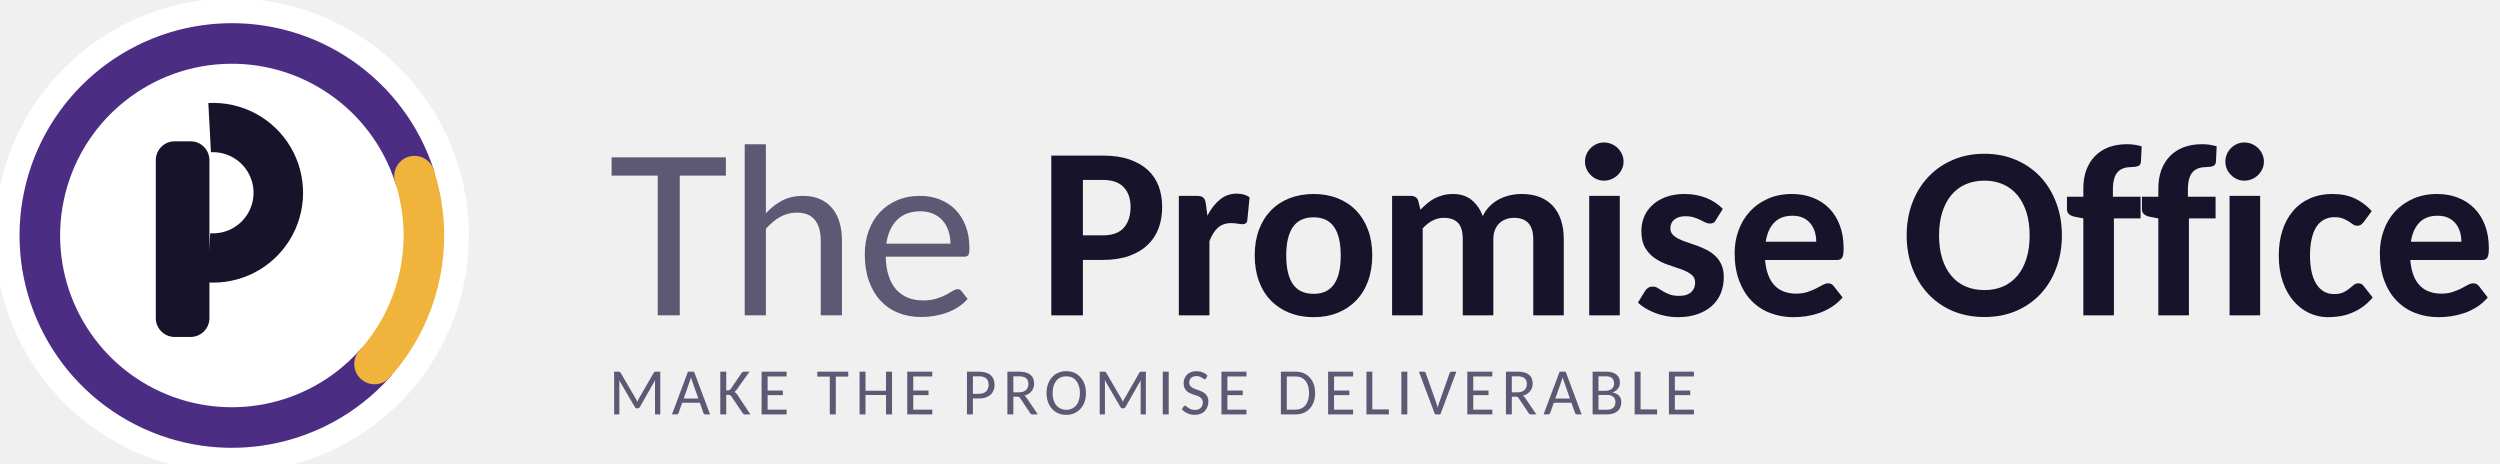
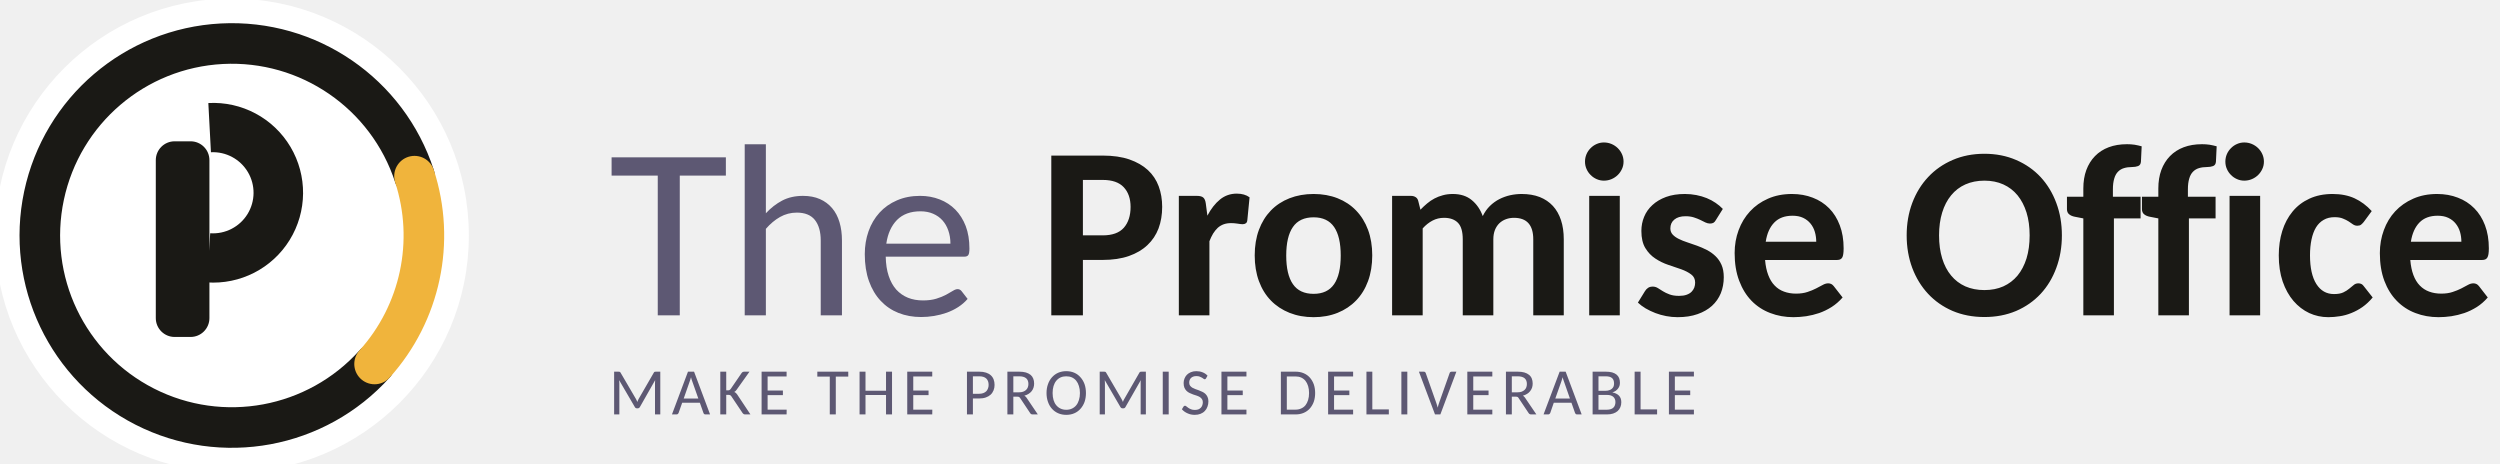
<svg xmlns="http://www.w3.org/2000/svg" viewBox="0 0 345 64" width="345" height="64" role="img">
  <g transform="translate(0 0)">
    <circle cx="32" cy="32.5" r="32.7" fill="#FFFFFF" />
-     <path d="M51.69 50.23 A26.50 26.50 0 1 1 57.20 24.31" fill="none" stroke-width="5.6" stroke-linecap="round" stroke="#4B2E83" />
+     <path d="M51.69 50.23 A26.50 26.50 0 1 1 57.20 24.31" fill="none" stroke-width="5.6" stroke-linecap="round" stroke="#1A1915" />
    <path d="M57.20 24.31 A26.50 26.50 0 0 1 51.69 50.23" fill="none" stroke-width="5.6" stroke-linecap="round" stroke="#F0B43C" />
-     <path d="M24.1 19.5 H26.3 A2.6 2.6 0 0 1 28.9 22.1 V43.9 A2.6 2.6 0 0 1 26.3 46.5 H24.1 A2.6 2.6 0 0 1 21.5 43.9 V22.1 A2.6 2.6 0 0 1 24.1 19.5 Z" fill="#16132B" />
-     <path d="M28.75 14.22 A12.40 12.40 0 1 1 28.54 38.97 L29.01 32.19 A5.60 5.60 0 1 0 29.11 21.01 Z" fill="#16132B" />
+     <path d="M24.1 19.5 H26.3 A2.6 2.6 0 0 1 28.9 22.1 V43.9 A2.6 2.6 0 0 1 26.3 46.5 H24.1 A2.6 2.6 0 0 1 21.5 43.9 V22.1 A2.6 2.6 0 0 1 24.1 19.5 Z" fill="#1A1915" />
+     <path d="M28.75 14.22 A12.40 12.40 0 1 1 28.54 38.97 L29.01 32.19 A5.60 5.60 0 1 0 29.11 21.01 Z" fill="#1A1915" />
  </g>
  <g transform="translate(84.00 43.52)">
    <path d="M16.17 -21.81V-19.29H9.81V0H6.77V-19.29H0.4V-21.81Z M18.77 0V-23.61H21.69V-14.09Q22.71 -15.19 23.94 -15.84Q25.18 -16.49 26.81 -16.49Q28.14 -16.49 29.14 -16.05Q30.14 -15.61 30.83 -14.8Q31.51 -14 31.85 -12.86Q32.19 -11.72 32.19 -10.34V0H29.26V-10.34Q29.26 -12.15 28.45 -13.17Q27.64 -14.18 25.96 -14.18Q24.72 -14.18 23.65 -13.58Q22.59 -12.98 21.69 -11.94V0Z M42.97 -16.49Q44.43 -16.49 45.68 -16Q46.92 -15.52 47.84 -14.59Q48.75 -13.66 49.27 -12.32Q49.78 -10.97 49.78 -9.23Q49.78 -8.55 49.63 -8.33Q49.48 -8.1 49.08 -8.1H38.23Q38.26 -6.57 38.64 -5.44Q39.02 -4.3 39.69 -3.55Q40.37 -2.81 41.3 -2.43Q42.23 -2.06 43.37 -2.06Q44.43 -2.06 45.21 -2.3Q45.99 -2.54 46.55 -2.84Q47.11 -3.14 47.49 -3.38Q47.87 -3.62 48.15 -3.62Q48.34 -3.62 48.47 -3.54Q48.6 -3.47 48.7 -3.34L49.53 -2.27Q48.98 -1.63 48.24 -1.15Q47.51 -0.68 46.66 -0.37Q45.81 -0.07 44.91 0.08Q44 0.23 43.12 0.23Q41.43 0.23 40 -0.33Q38.57 -0.9 37.54 -2Q36.5 -3.1 35.92 -4.72Q35.34 -6.34 35.34 -8.45Q35.34 -10.14 35.86 -11.61Q36.38 -13.08 37.37 -14.17Q38.36 -15.26 39.78 -15.87Q41.2 -16.49 42.97 -16.49ZM43.02 -14.36Q40.98 -14.36 39.79 -13.17Q38.61 -11.97 38.31 -9.89H47.16Q47.16 -10.87 46.87 -11.7Q46.59 -12.52 46.06 -13.11Q45.53 -13.7 44.76 -14.03Q43.99 -14.36 43.02 -14.36Z" fill="#5D5873" />
-     <path d="M65.44 -7.65V0H61.08V-22.05H68.17Q70.31 -22.05 71.85 -21.52Q73.4 -20.98 74.41 -20.05Q75.42 -19.11 75.9 -17.81Q76.38 -16.52 76.38 -14.97Q76.38 -13.35 75.88 -12Q75.37 -10.66 74.35 -9.7Q73.33 -8.73 71.79 -8.19Q70.24 -7.65 68.17 -7.65ZM65.44 -11.04H68.17Q70.16 -11.04 71.09 -12.09Q72.02 -13.15 72.02 -14.97Q72.02 -16.68 71.07 -17.69Q70.13 -18.69 68.17 -18.69H65.44Z M78.68 0V-16.49H81.16Q81.8 -16.49 82.06 -16.25Q82.32 -16.02 82.4 -15.44L82.62 -13.76Q83.36 -15.17 84.36 -15.99Q85.36 -16.8 86.67 -16.8Q87.75 -16.8 88.44 -16.29L88.13 -13.13Q88.1 -12.83 87.93 -12.71Q87.76 -12.58 87.48 -12.58Q87.23 -12.58 86.77 -12.66Q86.3 -12.73 85.9 -12.73Q85.32 -12.73 84.87 -12.57Q84.41 -12.4 84.05 -12.08Q83.7 -11.75 83.41 -11.29Q83.13 -10.82 82.9 -10.23V0Z M97.28 -16.75Q99.09 -16.75 100.59 -16.16Q102.08 -15.57 103.14 -14.47Q104.21 -13.36 104.79 -11.8Q105.37 -10.23 105.37 -8.28Q105.37 -6.31 104.79 -4.73Q104.21 -3.15 103.14 -2.05Q102.08 -0.95 100.59 -0.35Q99.09 0.25 97.28 0.25Q95.46 0.25 93.95 -0.35Q92.45 -0.95 91.38 -2.05Q90.31 -3.15 89.73 -4.73Q89.15 -6.31 89.15 -8.28Q89.15 -10.23 89.73 -11.8Q90.31 -13.36 91.38 -14.47Q92.45 -15.57 93.95 -16.16Q95.46 -16.75 97.28 -16.75ZM97.28 -2.97Q99.19 -2.97 100.11 -4.31Q101.02 -5.64 101.02 -8.25Q101.02 -10.86 100.11 -12.19Q99.19 -13.53 97.28 -13.53Q95.34 -13.53 94.42 -12.19Q93.5 -10.86 93.5 -8.25Q93.5 -5.64 94.42 -4.31Q95.34 -2.97 97.28 -2.97Z M108.11 0V-16.49H110.7Q111.1 -16.49 111.38 -16.3Q111.65 -16.12 111.73 -15.74L112.02 -14.58Q112.46 -15.04 112.94 -15.44Q113.41 -15.84 113.96 -16.13Q114.51 -16.42 115.13 -16.58Q115.75 -16.75 116.5 -16.75Q118.08 -16.75 119.1 -15.91Q120.12 -15.07 120.62 -13.7Q121.01 -14.51 121.6 -15.09Q122.19 -15.67 122.91 -16.04Q123.62 -16.4 124.41 -16.58Q125.2 -16.75 125.99 -16.75Q127.39 -16.75 128.48 -16.33Q129.56 -15.9 130.3 -15.1Q131.04 -14.29 131.42 -13.13Q131.8 -11.97 131.8 -10.49V0H127.59V-10.49Q127.59 -13.46 124.93 -13.46Q124.33 -13.46 123.82 -13.27Q123.3 -13.08 122.91 -12.71Q122.52 -12.33 122.3 -11.78Q122.08 -11.22 122.08 -10.49V0H117.86V-10.49Q117.86 -12.09 117.2 -12.77Q116.53 -13.46 115.27 -13.46Q114.42 -13.46 113.69 -13.08Q112.96 -12.7 112.33 -12V0Z M134.73 0ZM139.53 -16.49V0H135.31V-16.49ZM140.05 -21.22Q140.05 -20.67 139.83 -20.2Q139.61 -19.72 139.25 -19.37Q138.88 -19.01 138.39 -18.8Q137.89 -18.59 137.34 -18.59Q136.81 -18.59 136.34 -18.8Q135.86 -19.01 135.51 -19.37Q135.15 -19.72 134.94 -20.2Q134.73 -20.67 134.73 -21.22Q134.73 -21.76 134.94 -22.25Q135.15 -22.73 135.51 -23.08Q135.86 -23.44 136.34 -23.65Q136.81 -23.86 137.34 -23.86Q137.89 -23.86 138.39 -23.65Q138.88 -23.44 139.25 -23.08Q139.61 -22.73 139.83 -22.25Q140.05 -21.76 140.05 -21.22Z M152.8 -13.17Q152.64 -12.88 152.45 -12.77Q152.26 -12.67 151.97 -12.67Q151.67 -12.67 151.35 -12.82Q151.03 -12.98 150.64 -13.17Q150.25 -13.36 149.75 -13.52Q149.25 -13.68 148.6 -13.68Q147.61 -13.68 147.06 -13.22Q146.51 -12.77 146.51 -12Q146.51 -11.49 146.83 -11.15Q147.14 -10.81 147.67 -10.55Q148.19 -10.29 148.84 -10.08Q149.5 -9.86 150.2 -9.61Q150.89 -9.36 151.55 -9.02Q152.21 -8.68 152.73 -8.18Q153.25 -7.69 153.57 -6.97Q153.88 -6.26 153.88 -5.26Q153.88 -4.07 153.47 -3.05Q153.05 -2.04 152.25 -1.31Q151.44 -0.58 150.26 -0.17Q149.07 0.25 147.51 0.25Q146.71 0.25 145.93 0.1Q145.15 -0.05 144.44 -0.32Q143.72 -0.6 143.1 -0.96Q142.48 -1.33 142.03 -1.76L143.01 -3.35Q143.19 -3.64 143.44 -3.8Q143.69 -3.97 144.09 -3.97Q144.45 -3.97 144.78 -3.77Q145.1 -3.57 145.48 -3.33Q145.86 -3.09 146.4 -2.89Q146.93 -2.69 147.72 -2.69Q148.32 -2.69 148.74 -2.84Q149.17 -2.99 149.43 -3.25Q149.68 -3.5 149.81 -3.83Q149.93 -4.17 149.93 -4.52Q149.93 -5.25 149.38 -5.65Q148.84 -6.06 148.01 -6.36Q147.18 -6.66 146.22 -6.97Q145.27 -7.29 144.44 -7.84Q143.61 -8.38 143.06 -9.28Q142.51 -10.18 142.51 -11.65Q142.51 -12.68 142.89 -13.6Q143.27 -14.53 144.03 -15.22Q144.78 -15.92 145.91 -16.34Q147.03 -16.75 148.52 -16.75Q149.33 -16.75 150.1 -16.6Q150.86 -16.45 151.53 -16.18Q152.21 -15.9 152.76 -15.52Q153.32 -15.14 153.75 -14.69Z M163.29 -16.75Q164.85 -16.75 166.16 -16.24Q167.47 -15.74 168.42 -14.78Q169.36 -13.83 169.89 -12.43Q170.42 -11.04 170.42 -9.25Q170.42 -8.77 170.37 -8.46Q170.33 -8.15 170.22 -7.97Q170.11 -7.79 169.92 -7.71Q169.73 -7.64 169.45 -7.64H159.58Q159.68 -6.44 160.02 -5.56Q160.35 -4.68 160.9 -4.12Q161.44 -3.55 162.19 -3.28Q162.94 -3 163.85 -3Q164.76 -3 165.44 -3.23Q166.11 -3.45 166.61 -3.71Q167.12 -3.97 167.52 -4.19Q167.92 -4.42 168.3 -4.42Q168.76 -4.42 169.06 -4.03L170.28 -2.47Q169.59 -1.68 168.76 -1.15Q167.93 -0.63 167.05 -0.32Q166.16 -0.02 165.25 0.12Q164.33 0.25 163.49 0.25Q161.78 0.25 160.3 -0.32Q158.82 -0.88 157.72 -2Q156.63 -3.12 156.01 -4.77Q155.38 -6.42 155.38 -8.6Q155.38 -10.28 155.93 -11.76Q156.48 -13.25 157.5 -14.35Q158.52 -15.46 159.98 -16.1Q161.44 -16.75 163.29 -16.75ZM163.37 -13.75Q161.76 -13.75 160.85 -12.81Q159.93 -11.87 159.67 -10.16H166.64Q166.64 -10.87 166.45 -11.52Q166.26 -12.17 165.85 -12.67Q165.44 -13.17 164.83 -13.46Q164.22 -13.75 163.37 -13.75Z  M200.54 -11.04Q200.54 -8.62 199.77 -6.55Q199.01 -4.48 197.61 -2.97Q196.2 -1.46 194.23 -0.61Q192.25 0.23 189.85 0.23Q187.44 0.23 185.46 -0.61Q183.49 -1.46 182.08 -2.97Q180.67 -4.48 179.89 -6.55Q179.12 -8.62 179.12 -11.04Q179.12 -13.45 179.89 -15.51Q180.67 -17.58 182.08 -19.08Q183.49 -20.59 185.46 -21.44Q187.44 -22.3 189.85 -22.3Q192.25 -22.3 194.23 -21.44Q196.2 -20.59 197.61 -19.08Q199.01 -17.56 199.77 -15.51Q200.54 -13.45 200.54 -11.04ZM196.09 -11.04Q196.09 -12.8 195.66 -14.19Q195.22 -15.59 194.42 -16.57Q193.61 -17.55 192.46 -18.07Q191.31 -18.59 189.85 -18.59Q188.39 -18.59 187.22 -18.07Q186.06 -17.55 185.26 -16.57Q184.45 -15.59 184.02 -14.19Q183.59 -12.8 183.59 -11.04Q183.59 -9.26 184.02 -7.86Q184.45 -6.46 185.26 -5.49Q186.06 -4.52 187.22 -4Q188.39 -3.49 189.85 -3.49Q191.31 -3.49 192.46 -4Q193.61 -4.52 194.42 -5.49Q195.22 -6.46 195.66 -7.86Q196.09 -9.26 196.09 -11.04Z M203.5 0V-13.38L202.32 -13.61Q201.84 -13.7 201.54 -13.95Q201.24 -14.19 201.24 -14.66V-16.37H203.5V-17.51Q203.5 -18.93 203.91 -20.05Q204.33 -21.18 205.11 -21.98Q205.89 -22.78 207 -23.2Q208.11 -23.62 209.53 -23.62Q210.07 -23.62 210.56 -23.55Q211.04 -23.47 211.55 -23.33L211.45 -21.22Q211.42 -20.74 211.05 -20.6Q210.69 -20.47 210.24 -20.47Q209.61 -20.47 209.11 -20.32Q208.61 -20.17 208.27 -19.81Q207.93 -19.46 207.76 -18.86Q207.58 -18.26 207.58 -17.38V-16.37H211.4V-13.38H207.72V0Z M213.85 0V-13.38L212.67 -13.61Q212.19 -13.7 211.89 -13.95Q211.59 -14.19 211.59 -14.66V-16.37H213.85V-17.51Q213.85 -18.93 214.26 -20.05Q214.68 -21.18 215.46 -21.98Q216.24 -22.78 217.35 -23.2Q218.46 -23.62 219.88 -23.62Q220.42 -23.62 220.91 -23.55Q221.39 -23.47 221.9 -23.33L221.8 -21.22Q221.77 -20.74 221.4 -20.6Q221.04 -20.47 220.59 -20.47Q219.96 -20.47 219.46 -20.32Q218.96 -20.17 218.62 -19.81Q218.28 -19.46 218.11 -18.86Q217.93 -18.26 217.93 -17.38V-16.37H221.75V-13.38H218.07V0Z M223.1 0ZM227.9 -16.49V0H223.68V-16.49ZM228.42 -21.22Q228.42 -20.67 228.2 -20.2Q227.98 -19.72 227.62 -19.37Q227.25 -19.01 226.76 -18.8Q226.26 -18.59 225.71 -18.59Q225.18 -18.59 224.71 -18.8Q224.23 -19.01 223.88 -19.37Q223.52 -19.72 223.31 -20.2Q223.1 -20.67 223.1 -21.22Q223.1 -21.76 223.31 -22.25Q223.52 -22.73 223.88 -23.08Q224.23 -23.44 224.71 -23.65Q225.18 -23.86 225.71 -23.86Q226.26 -23.86 226.76 -23.65Q227.25 -23.44 227.62 -23.08Q227.98 -22.73 228.2 -22.25Q228.42 -21.76 228.42 -21.22Z M242.19 -12.88Q242 -12.65 241.82 -12.51Q241.64 -12.37 241.31 -12.37Q240.99 -12.37 240.72 -12.55Q240.46 -12.73 240.12 -12.96Q239.78 -13.18 239.32 -13.36Q238.87 -13.55 238.17 -13.55Q237.3 -13.55 236.67 -13.18Q236.03 -12.82 235.61 -12.14Q235.2 -11.46 234.99 -10.48Q234.78 -9.5 234.78 -8.28Q234.78 -5.71 235.66 -4.32Q236.54 -2.94 238.09 -2.94Q238.9 -2.94 239.38 -3.17Q239.86 -3.4 240.19 -3.68Q240.53 -3.95 240.8 -4.18Q241.07 -4.42 241.46 -4.42Q241.94 -4.42 242.2 -4.03L243.43 -2.47Q242.77 -1.68 242.02 -1.15Q241.27 -0.63 240.48 -0.32Q239.7 0 238.89 0.12Q238.09 0.25 237.3 0.25Q235.91 0.25 234.67 -0.32Q233.44 -0.9 232.5 -1.99Q231.56 -3.09 231.01 -4.67Q230.47 -6.26 230.47 -8.28Q230.47 -10.09 230.95 -11.64Q231.43 -13.18 232.37 -14.32Q233.3 -15.46 234.69 -16.1Q236.08 -16.75 237.9 -16.75Q239.63 -16.75 240.94 -16.15Q242.25 -15.54 243.3 -14.39Z M252.32 -16.75Q253.88 -16.75 255.19 -16.24Q256.5 -15.74 257.45 -14.78Q258.4 -13.83 258.93 -12.43Q259.46 -11.04 259.46 -9.25Q259.46 -8.77 259.41 -8.46Q259.36 -8.15 259.25 -7.97Q259.14 -7.79 258.95 -7.71Q258.76 -7.64 258.48 -7.64H248.62Q248.72 -6.44 249.05 -5.56Q249.38 -4.68 249.93 -4.12Q250.48 -3.55 251.22 -3.28Q251.97 -3 252.88 -3Q253.8 -3 254.47 -3.23Q255.14 -3.45 255.65 -3.71Q256.15 -3.97 256.55 -4.19Q256.95 -4.42 257.33 -4.42Q257.8 -4.42 258.1 -4.03L259.31 -2.47Q258.63 -1.68 257.8 -1.15Q256.97 -0.63 256.08 -0.32Q255.19 -0.02 254.28 0.12Q253.37 0.25 252.52 0.25Q250.81 0.25 249.33 -0.32Q247.85 -0.88 246.76 -2Q245.66 -3.12 245.04 -4.77Q244.42 -6.42 244.42 -8.6Q244.42 -10.28 244.97 -11.76Q245.51 -13.25 246.53 -14.35Q247.56 -15.46 249.02 -16.1Q250.48 -16.75 252.32 -16.75ZM252.4 -13.75Q250.79 -13.75 249.88 -12.81Q248.97 -11.87 248.7 -10.16H255.67Q255.67 -10.87 255.48 -11.52Q255.29 -12.17 254.88 -12.67Q254.48 -13.17 253.86 -13.46Q253.25 -13.75 252.4 -13.75Z" fill="#16132B" />
+     <path d="M65.44 -7.65V0H61.08V-22.05H68.17Q70.31 -22.05 71.85 -21.52Q73.4 -20.98 74.41 -20.05Q75.42 -19.11 75.9 -17.81Q76.38 -16.52 76.38 -14.97Q76.38 -13.35 75.88 -12Q75.37 -10.66 74.35 -9.7Q73.33 -8.73 71.79 -8.19Q70.24 -7.65 68.17 -7.65ZM65.44 -11.04H68.17Q70.16 -11.04 71.09 -12.09Q72.02 -13.15 72.02 -14.97Q72.02 -16.68 71.07 -17.69Q70.13 -18.69 68.17 -18.69H65.44Z M78.68 0V-16.49H81.16Q81.8 -16.49 82.06 -16.25Q82.32 -16.02 82.4 -15.44L82.62 -13.76Q83.36 -15.17 84.36 -15.99Q85.36 -16.8 86.67 -16.8Q87.75 -16.8 88.44 -16.29L88.13 -13.13Q88.1 -12.83 87.93 -12.71Q87.76 -12.58 87.48 -12.58Q87.23 -12.58 86.77 -12.66Q86.3 -12.73 85.9 -12.73Q85.32 -12.73 84.87 -12.57Q84.41 -12.4 84.05 -12.08Q83.7 -11.75 83.41 -11.29Q83.13 -10.82 82.9 -10.23V0Z M97.28 -16.75Q99.09 -16.75 100.59 -16.16Q102.08 -15.57 103.14 -14.47Q104.21 -13.36 104.79 -11.8Q105.37 -10.23 105.37 -8.28Q105.37 -6.31 104.79 -4.73Q104.21 -3.15 103.14 -2.05Q102.08 -0.95 100.59 -0.35Q99.09 0.25 97.28 0.25Q95.46 0.25 93.95 -0.35Q92.45 -0.95 91.38 -2.05Q90.31 -3.15 89.73 -4.73Q89.15 -6.31 89.15 -8.28Q89.15 -10.23 89.73 -11.8Q90.31 -13.36 91.38 -14.47Q92.45 -15.57 93.95 -16.16Q95.46 -16.75 97.28 -16.75ZM97.28 -2.97Q99.19 -2.97 100.11 -4.31Q101.02 -5.64 101.02 -8.25Q101.02 -10.86 100.11 -12.19Q99.19 -13.53 97.28 -13.53Q95.34 -13.53 94.42 -12.19Q93.5 -10.86 93.5 -8.25Q93.5 -5.64 94.42 -4.31Q95.34 -2.97 97.28 -2.97Z M108.11 0V-16.49H110.7Q111.1 -16.49 111.38 -16.3Q111.65 -16.12 111.73 -15.74L112.02 -14.58Q112.46 -15.04 112.94 -15.44Q113.41 -15.84 113.96 -16.13Q114.51 -16.42 115.13 -16.58Q115.75 -16.75 116.5 -16.75Q118.08 -16.75 119.1 -15.91Q120.12 -15.07 120.62 -13.7Q121.01 -14.51 121.6 -15.09Q122.19 -15.67 122.91 -16.04Q123.62 -16.4 124.41 -16.58Q125.2 -16.75 125.99 -16.75Q127.39 -16.75 128.48 -16.33Q129.56 -15.9 130.3 -15.1Q131.04 -14.29 131.42 -13.13Q131.8 -11.97 131.8 -10.49V0H127.59V-10.49Q127.59 -13.46 124.93 -13.46Q124.33 -13.46 123.82 -13.27Q123.3 -13.08 122.91 -12.71Q122.52 -12.33 122.3 -11.78Q122.08 -11.22 122.08 -10.49V0H117.86V-10.49Q117.86 -12.09 117.2 -12.77Q116.53 -13.46 115.27 -13.46Q114.42 -13.46 113.69 -13.08Q112.96 -12.7 112.33 -12V0Z M134.73 0ZM139.53 -16.49V0H135.31V-16.49ZM140.05 -21.22Q140.05 -20.67 139.83 -20.2Q139.61 -19.72 139.25 -19.37Q138.88 -19.01 138.39 -18.8Q137.89 -18.59 137.34 -18.59Q136.81 -18.59 136.34 -18.8Q135.86 -19.01 135.51 -19.37Q135.15 -19.72 134.94 -20.2Q134.73 -20.67 134.73 -21.22Q134.73 -21.76 134.94 -22.25Q135.15 -22.73 135.51 -23.08Q135.86 -23.44 136.34 -23.65Q136.81 -23.86 137.34 -23.86Q137.89 -23.86 138.39 -23.65Q138.88 -23.44 139.25 -23.08Q139.61 -22.73 139.83 -22.25Q140.05 -21.76 140.05 -21.22Z M152.8 -13.17Q152.64 -12.88 152.45 -12.77Q152.26 -12.67 151.97 -12.67Q151.67 -12.67 151.35 -12.82Q151.03 -12.98 150.64 -13.17Q150.25 -13.36 149.75 -13.52Q149.25 -13.68 148.6 -13.68Q147.61 -13.68 147.06 -13.22Q146.51 -12.77 146.51 -12Q146.51 -11.49 146.83 -11.15Q147.14 -10.81 147.67 -10.55Q148.19 -10.29 148.84 -10.08Q149.5 -9.86 150.2 -9.61Q150.89 -9.36 151.55 -9.02Q152.21 -8.68 152.73 -8.18Q153.25 -7.69 153.57 -6.97Q153.88 -6.26 153.88 -5.26Q153.88 -4.07 153.47 -3.05Q153.05 -2.04 152.25 -1.31Q151.44 -0.58 150.26 -0.17Q149.07 0.25 147.51 0.25Q146.71 0.25 145.93 0.1Q145.15 -0.05 144.44 -0.32Q143.72 -0.6 143.1 -0.96Q142.48 -1.33 142.03 -1.76L143.01 -3.35Q143.19 -3.64 143.44 -3.8Q143.69 -3.97 144.09 -3.97Q144.45 -3.97 144.78 -3.77Q145.1 -3.57 145.48 -3.33Q145.86 -3.09 146.4 -2.89Q146.93 -2.69 147.72 -2.69Q148.32 -2.69 148.74 -2.84Q149.17 -2.99 149.43 -3.25Q149.68 -3.5 149.81 -3.83Q149.93 -4.17 149.93 -4.52Q149.93 -5.25 149.38 -5.65Q148.84 -6.06 148.01 -6.36Q147.18 -6.66 146.22 -6.97Q145.27 -7.29 144.44 -7.84Q143.61 -8.38 143.06 -9.28Q142.51 -10.18 142.51 -11.65Q142.51 -12.68 142.89 -13.6Q143.27 -14.53 144.03 -15.22Q144.78 -15.92 145.91 -16.34Q147.03 -16.75 148.52 -16.75Q149.33 -16.75 150.1 -16.6Q150.86 -16.45 151.53 -16.18Q152.21 -15.9 152.76 -15.52Q153.32 -15.14 153.75 -14.69Z M163.29 -16.75Q164.85 -16.75 166.16 -16.24Q167.47 -15.74 168.42 -14.78Q169.36 -13.83 169.89 -12.43Q170.42 -11.04 170.42 -9.25Q170.42 -8.77 170.37 -8.46Q170.33 -8.15 170.22 -7.97Q170.11 -7.79 169.92 -7.71Q169.73 -7.64 169.45 -7.64H159.58Q159.68 -6.44 160.02 -5.56Q160.35 -4.68 160.9 -4.12Q161.44 -3.55 162.19 -3.28Q162.94 -3 163.85 -3Q164.76 -3 165.44 -3.23Q166.11 -3.45 166.61 -3.71Q167.12 -3.97 167.52 -4.19Q167.92 -4.42 168.3 -4.42Q168.76 -4.42 169.06 -4.03L170.28 -2.47Q169.59 -1.68 168.76 -1.15Q167.93 -0.63 167.05 -0.32Q166.16 -0.02 165.25 0.12Q164.33 0.25 163.49 0.25Q161.78 0.25 160.3 -0.32Q158.82 -0.88 157.72 -2Q156.63 -3.12 156.01 -4.77Q155.38 -6.42 155.38 -8.6Q155.38 -10.28 155.93 -11.76Q156.48 -13.25 157.5 -14.35Q158.52 -15.46 159.98 -16.1Q161.44 -16.75 163.29 -16.75ZM163.37 -13.75Q161.76 -13.75 160.85 -12.81Q159.93 -11.87 159.67 -10.16H166.64Q166.64 -10.87 166.45 -11.52Q166.26 -12.17 165.85 -12.67Q165.44 -13.17 164.83 -13.46Q164.22 -13.75 163.37 -13.75Z  M200.54 -11.04Q200.54 -8.62 199.77 -6.55Q199.01 -4.48 197.61 -2.97Q196.2 -1.46 194.23 -0.61Q192.25 0.23 189.85 0.23Q187.44 0.23 185.46 -0.61Q183.49 -1.46 182.08 -2.97Q180.67 -4.48 179.89 -6.55Q179.12 -8.62 179.12 -11.04Q179.12 -13.45 179.89 -15.51Q180.67 -17.58 182.08 -19.08Q183.49 -20.59 185.46 -21.44Q187.44 -22.3 189.85 -22.3Q192.25 -22.3 194.23 -21.44Q196.2 -20.59 197.61 -19.08Q199.01 -17.56 199.77 -15.51Q200.54 -13.45 200.54 -11.04ZM196.09 -11.04Q196.09 -12.8 195.66 -14.19Q195.22 -15.59 194.42 -16.57Q193.61 -17.55 192.46 -18.07Q191.31 -18.59 189.85 -18.59Q188.39 -18.59 187.22 -18.07Q186.06 -17.55 185.26 -16.57Q184.45 -15.59 184.02 -14.19Q183.59 -12.8 183.59 -11.04Q183.59 -9.26 184.02 -7.86Q184.45 -6.46 185.26 -5.49Q186.06 -4.52 187.22 -4Q188.39 -3.49 189.85 -3.49Q191.31 -3.49 192.46 -4Q193.61 -4.52 194.42 -5.49Q195.22 -6.46 195.66 -7.86Q196.09 -9.26 196.09 -11.04Z M203.5 0V-13.38L202.32 -13.61Q201.84 -13.7 201.54 -13.95Q201.24 -14.19 201.24 -14.66V-16.37H203.5V-17.51Q203.5 -18.93 203.91 -20.05Q204.33 -21.18 205.11 -21.98Q205.89 -22.78 207 -23.2Q208.11 -23.62 209.53 -23.62Q210.07 -23.62 210.56 -23.55Q211.04 -23.47 211.55 -23.33L211.45 -21.22Q211.42 -20.74 211.05 -20.6Q210.69 -20.47 210.24 -20.47Q209.61 -20.47 209.11 -20.32Q208.61 -20.17 208.27 -19.81Q207.93 -19.46 207.76 -18.86Q207.58 -18.26 207.58 -17.38V-16.37H211.4V-13.38H207.72V0Z M213.85 0V-13.38L212.67 -13.61Q212.19 -13.7 211.89 -13.95Q211.59 -14.19 211.59 -14.66V-16.37H213.85V-17.51Q213.85 -18.93 214.26 -20.05Q214.68 -21.18 215.46 -21.98Q216.24 -22.78 217.35 -23.2Q218.46 -23.62 219.88 -23.62Q220.42 -23.62 220.91 -23.55Q221.39 -23.47 221.9 -23.33L221.8 -21.22Q221.77 -20.74 221.4 -20.6Q221.04 -20.47 220.59 -20.47Q219.96 -20.47 219.46 -20.32Q218.96 -20.17 218.62 -19.81Q218.28 -19.46 218.11 -18.86Q217.93 -18.26 217.93 -17.38V-16.37H221.75V-13.38H218.07V0Z M223.1 0ZM227.9 -16.49V0H223.68V-16.49ZM228.42 -21.22Q228.42 -20.67 228.2 -20.2Q227.98 -19.72 227.62 -19.37Q227.25 -19.01 226.76 -18.8Q226.26 -18.59 225.71 -18.59Q225.18 -18.59 224.71 -18.8Q224.23 -19.01 223.88 -19.37Q223.52 -19.72 223.31 -20.2Q223.1 -20.67 223.1 -21.22Q223.1 -21.76 223.31 -22.25Q223.52 -22.73 223.88 -23.08Q224.23 -23.44 224.71 -23.65Q225.18 -23.86 225.71 -23.86Q226.26 -23.86 226.76 -23.65Q227.25 -23.44 227.62 -23.08Q227.98 -22.73 228.2 -22.25Q228.42 -21.76 228.42 -21.22Z M242.19 -12.88Q242 -12.65 241.82 -12.51Q241.64 -12.37 241.31 -12.37Q240.99 -12.37 240.72 -12.55Q240.46 -12.73 240.12 -12.96Q239.78 -13.18 239.32 -13.36Q238.87 -13.55 238.17 -13.55Q237.3 -13.55 236.67 -13.18Q236.03 -12.82 235.61 -12.14Q235.2 -11.46 234.99 -10.48Q234.78 -9.5 234.78 -8.28Q234.78 -5.71 235.66 -4.32Q236.54 -2.94 238.09 -2.94Q238.9 -2.94 239.38 -3.17Q239.86 -3.4 240.19 -3.68Q240.53 -3.95 240.8 -4.18Q241.07 -4.42 241.46 -4.42Q241.94 -4.42 242.2 -4.03L243.43 -2.47Q242.77 -1.68 242.02 -1.15Q241.27 -0.63 240.48 -0.32Q239.7 0 238.89 0.12Q238.09 0.25 237.3 0.25Q235.91 0.25 234.67 -0.32Q233.44 -0.9 232.5 -1.99Q231.56 -3.09 231.01 -4.67Q230.47 -6.26 230.47 -8.28Q230.47 -10.09 230.95 -11.64Q231.43 -13.18 232.37 -14.32Q233.3 -15.46 234.69 -16.1Q236.08 -16.75 237.9 -16.75Q239.63 -16.75 240.94 -16.15Q242.25 -15.54 243.3 -14.39Z M252.32 -16.75Q253.88 -16.75 255.19 -16.24Q256.5 -15.74 257.45 -14.78Q258.4 -13.83 258.93 -12.43Q259.46 -11.04 259.46 -9.25Q259.46 -8.77 259.41 -8.46Q259.36 -8.15 259.25 -7.97Q259.14 -7.79 258.95 -7.71Q258.76 -7.64 258.48 -7.64H248.62Q248.72 -6.44 249.05 -5.56Q249.38 -4.68 249.93 -4.12Q250.48 -3.55 251.22 -3.28Q251.97 -3 252.88 -3Q253.8 -3 254.47 -3.23Q255.14 -3.45 255.65 -3.71Q256.15 -3.97 256.55 -4.19Q256.95 -4.42 257.33 -4.42Q257.8 -4.42 258.1 -4.03L259.31 -2.47Q258.63 -1.68 257.8 -1.15Q256.97 -0.63 256.08 -0.32Q255.19 -0.02 254.28 0.12Q253.37 0.25 252.52 0.25Q250.81 0.25 249.33 -0.32Q247.85 -0.88 246.76 -2Q245.66 -3.12 245.04 -4.77Q244.42 -6.42 244.42 -8.6Q244.42 -10.28 244.97 -11.76Q245.51 -13.25 246.53 -14.35Q247.56 -15.46 249.02 -16.1Q250.48 -16.75 252.32 -16.75ZM252.4 -13.75Q250.79 -13.75 249.88 -12.81Q248.97 -11.87 248.7 -10.16H255.67Q255.67 -10.87 255.48 -11.52Q255.29 -12.17 254.88 -12.67Q254.48 -13.17 253.86 -13.46Q253.25 -13.75 252.4 -13.75Z" fill="#1A1915" />
  </g>
  <g transform="translate(84.00 57.19)">
    <path d="M3.75 -2.15Q3.81 -2.05 3.86 -1.94Q3.9 -1.83 3.95 -1.72Q3.99 -1.84 4.04 -1.95Q4.09 -2.05 4.14 -2.15L6.23 -5.77Q6.28 -5.86 6.34 -5.88Q6.41 -5.9 6.51 -5.9H7.12V0H6.39V-4.31Q6.39 -4.4 6.4 -4.51Q6.41 -4.62 6.41 -4.73L4.31 -1.03Q4.2 -0.84 4.01 -0.84H3.89Q3.7 -0.84 3.6 -1.03L1.44 -4.73Q1.47 -4.5 1.47 -4.31V0H0.75V-5.9H1.35Q1.46 -5.9 1.52 -5.88Q1.58 -5.86 1.64 -5.76L3.75 -2.15Z M13.99 0H13.35Q13.24 0 13.18 -0.05Q13.11 -0.11 13.08 -0.19L12.58 -1.61H10.14L9.64 -0.19Q9.61 -0.12 9.54 -0.06Q9.47 0 9.36 0H8.73L10.94 -5.9H11.78ZM10.35 -2.19H12.37L11.53 -4.57Q11.49 -4.68 11.44 -4.82Q11.4 -4.96 11.36 -5.13Q11.31 -4.96 11.27 -4.82Q11.22 -4.67 11.18 -4.56Z M16.22 -3.32H16.45Q16.58 -3.32 16.67 -3.36Q16.75 -3.41 16.82 -3.49L18.34 -5.71Q18.42 -5.82 18.51 -5.86Q18.6 -5.9 18.73 -5.9H19.43L17.63 -3.37Q17.49 -3.18 17.33 -3.1Q17.54 -3.02 17.7 -2.8L19.56 0H18.84Q18.69 0 18.62 -0.05Q18.55 -0.09 18.49 -0.17L16.92 -2.51Q16.85 -2.61 16.77 -2.65Q16.69 -2.7 16.52 -2.7H16.22V0H15.4V-5.9H16.22Z M24.55 -5.9V-5.24H21.93V-3.3H24.04V-2.66H21.93V-0.66H24.56L24.55 0H21.1V-5.9Z  M33.06 -5.9V-5.22H31.34V0H30.51V-5.22H28.79V-5.9Z M39.1 0H38.27V-2.68H35.44V0H34.62V-5.9H35.44V-3.27H38.27V-5.9H39.1Z M44.65 -5.9V-5.24H42.03V-3.3H44.14V-2.66H42.03V-0.66H44.66L44.65 0H41.2V-5.9Z  M50.26 -2.2V0H49.44V-5.9H51.13Q51.67 -5.9 52.07 -5.77Q52.47 -5.64 52.73 -5.4Q52.99 -5.17 53.12 -4.83Q53.25 -4.49 53.25 -4.07Q53.25 -3.66 53.11 -3.32Q52.97 -2.97 52.7 -2.72Q52.44 -2.48 52.04 -2.34Q51.65 -2.2 51.13 -2.2ZM50.26 -2.85H51.13Q51.45 -2.85 51.69 -2.94Q51.93 -3.03 52.1 -3.19Q52.26 -3.35 52.34 -3.58Q52.43 -3.8 52.43 -4.07Q52.43 -4.64 52.11 -4.95Q51.79 -5.26 51.13 -5.26H50.26Z M55.84 -2.45V0H55.02V-5.9H56.64Q57.18 -5.9 57.57 -5.79Q57.96 -5.67 58.22 -5.46Q58.47 -5.25 58.59 -4.94Q58.71 -4.64 58.71 -4.26Q58.71 -3.95 58.62 -3.68Q58.53 -3.41 58.36 -3.2Q58.18 -2.98 57.93 -2.83Q57.68 -2.67 57.36 -2.59Q57.44 -2.54 57.51 -2.48Q57.57 -2.42 57.64 -2.34L59.22 0H58.49Q58.28 0 58.17 -0.17L56.77 -2.27Q56.7 -2.37 56.62 -2.41Q56.54 -2.45 56.39 -2.45ZM55.84 -3.05H56.61Q56.93 -3.05 57.18 -3.13Q57.42 -3.22 57.59 -3.37Q57.75 -3.52 57.84 -3.74Q57.92 -3.95 57.92 -4.2Q57.92 -5.26 56.64 -5.26H55.84Z M65.86 -2.95Q65.86 -2.29 65.67 -1.73Q65.47 -1.18 65.11 -0.78Q64.76 -0.38 64.26 -0.16Q63.76 0.06 63.14 0.06Q62.54 0.06 62.03 -0.16Q61.53 -0.38 61.17 -0.78Q60.81 -1.18 60.62 -1.73Q60.42 -2.29 60.42 -2.95Q60.42 -3.61 60.62 -4.17Q60.81 -4.72 61.17 -5.12Q61.53 -5.53 62.03 -5.75Q62.54 -5.97 63.14 -5.97Q63.76 -5.97 64.26 -5.75Q64.76 -5.53 65.11 -5.12Q65.47 -4.72 65.67 -4.17Q65.86 -3.61 65.86 -2.95ZM65.03 -2.95Q65.03 -3.49 64.89 -3.92Q64.76 -4.35 64.52 -4.65Q64.27 -4.95 63.92 -5.11Q63.58 -5.26 63.14 -5.26Q62.71 -5.26 62.37 -5.11Q62.02 -4.95 61.77 -4.65Q61.52 -4.35 61.39 -3.92Q61.26 -3.49 61.26 -2.95Q61.26 -2.41 61.39 -1.98Q61.52 -1.55 61.77 -1.26Q62.02 -0.96 62.37 -0.8Q62.71 -0.64 63.14 -0.64Q63.58 -0.64 63.92 -0.8Q64.27 -0.96 64.52 -1.26Q64.76 -1.55 64.89 -1.98Q65.03 -2.41 65.03 -2.95Z M70.76 -2.15Q70.82 -2.05 70.87 -1.94Q70.92 -1.83 70.96 -1.72Q71.01 -1.84 71.05 -1.95Q71.1 -2.05 71.16 -2.15L73.24 -5.77Q73.29 -5.86 73.36 -5.88Q73.42 -5.9 73.53 -5.9H74.13V0H73.41V-4.31Q73.41 -4.4 73.41 -4.51Q73.42 -4.62 73.43 -4.73L71.32 -1.03Q71.22 -0.84 71.03 -0.84H70.91Q70.72 -0.84 70.61 -1.03L68.46 -4.73Q68.48 -4.5 68.48 -4.31V0H67.76V-5.9H68.37Q68.47 -5.9 68.53 -5.88Q68.59 -5.86 68.65 -5.76L70.76 -2.15Z M77.28 0H76.46V-5.9H77.28Z M82.43 -4.97Q82.37 -4.85 82.25 -4.85Q82.18 -4.85 82.09 -4.92Q82 -4.99 81.87 -5.07Q81.73 -5.15 81.55 -5.22Q81.36 -5.29 81.1 -5.29Q80.85 -5.29 80.67 -5.22Q80.48 -5.15 80.36 -5.03Q80.23 -4.91 80.17 -4.74Q80.11 -4.58 80.11 -4.39Q80.11 -4.14 80.22 -3.98Q80.34 -3.82 80.52 -3.7Q80.71 -3.59 80.95 -3.5Q81.18 -3.42 81.43 -3.33Q81.68 -3.24 81.92 -3.12Q82.16 -3.01 82.34 -2.84Q82.53 -2.66 82.64 -2.41Q82.76 -2.16 82.76 -1.8Q82.76 -1.41 82.63 -1.07Q82.51 -0.73 82.27 -0.48Q82.03 -0.22 81.67 -0.08Q81.32 0.06 80.88 0.06Q80.33 0.06 79.88 -0.15Q79.42 -0.35 79.1 -0.71L79.34 -1.1Q79.37 -1.15 79.42 -1.17Q79.46 -1.2 79.53 -1.2Q79.61 -1.2 79.72 -1.11Q79.82 -1.02 79.98 -0.91Q80.14 -0.8 80.36 -0.71Q80.58 -0.62 80.89 -0.62Q81.15 -0.62 81.36 -0.69Q81.56 -0.77 81.7 -0.91Q81.84 -1.05 81.91 -1.24Q81.99 -1.44 81.99 -1.68Q81.99 -1.94 81.87 -2.11Q81.76 -2.28 81.57 -2.4Q81.39 -2.51 81.15 -2.59Q80.91 -2.67 80.66 -2.75Q80.42 -2.84 80.18 -2.95Q79.94 -3.06 79.75 -3.24Q79.57 -3.42 79.45 -3.68Q79.34 -3.95 79.34 -4.34Q79.34 -4.65 79.46 -4.95Q79.57 -5.24 79.79 -5.47Q80.02 -5.7 80.34 -5.83Q80.67 -5.97 81.09 -5.97Q81.56 -5.97 81.96 -5.81Q82.35 -5.66 82.64 -5.35Z M88.01 -5.9V-5.24H85.38V-3.3H87.5V-2.66H85.38V-0.66H88.01L88.01 0H84.56V-5.9Z  M97.49 -2.95Q97.49 -2.29 97.3 -1.74Q97.1 -1.2 96.75 -0.81Q96.4 -0.42 95.9 -0.21Q95.4 0 94.8 0H92.76V-5.9H94.8Q95.4 -5.9 95.9 -5.69Q96.4 -5.48 96.75 -5.09Q97.1 -4.7 97.3 -4.16Q97.49 -3.61 97.49 -2.95ZM96.65 -2.95Q96.65 -3.49 96.52 -3.91Q96.39 -4.34 96.15 -4.64Q95.91 -4.93 95.56 -5.09Q95.22 -5.24 94.8 -5.24H93.58V-0.66H94.8Q95.22 -0.66 95.56 -0.82Q95.91 -0.97 96.15 -1.26Q96.39 -1.56 96.52 -1.99Q96.65 -2.41 96.65 -2.95Z M102.73 -5.9V-5.24H100.1V-3.3H102.21V-2.66H100.1V-0.66H102.73L102.73 0H99.28V-5.9Z M105.38 -0.69H107.66V0H104.57V-5.9H105.38Z M110.21 0H109.39V-5.9H110.21Z M111.81 -5.9H112.47Q112.58 -5.9 112.65 -5.85Q112.72 -5.79 112.75 -5.71L114.21 -1.58Q114.26 -1.44 114.31 -1.27Q114.37 -1.11 114.41 -0.93Q114.44 -1.11 114.49 -1.27Q114.54 -1.44 114.59 -1.58L116.05 -5.71Q116.07 -5.79 116.14 -5.84Q116.22 -5.9 116.32 -5.9H116.98L114.77 0H114.03Z M121.94 -5.9V-5.24H119.31V-3.3H121.42V-2.66H119.31V-0.66H121.94L121.94 0H118.49V-5.9Z M124.63 -2.45V0H123.82V-5.9H125.43Q125.97 -5.9 126.36 -5.79Q126.76 -5.67 127.01 -5.46Q127.27 -5.25 127.39 -4.94Q127.51 -4.64 127.51 -4.26Q127.51 -3.95 127.42 -3.68Q127.32 -3.41 127.15 -3.2Q126.98 -2.98 126.73 -2.83Q126.47 -2.67 126.16 -2.59Q126.23 -2.54 126.3 -2.48Q126.37 -2.42 126.43 -2.34L128.02 0H127.29Q127.08 0 126.96 -0.17L125.56 -2.27Q125.5 -2.37 125.42 -2.41Q125.34 -2.45 125.18 -2.45ZM124.63 -3.05H125.4Q125.72 -3.05 125.97 -3.13Q126.21 -3.22 126.38 -3.37Q126.55 -3.52 126.63 -3.74Q126.71 -3.95 126.71 -4.2Q126.71 -5.26 125.43 -5.26H124.63Z M134.27 0H133.64Q133.53 0 133.46 -0.05Q133.4 -0.11 133.36 -0.19L132.86 -1.61H130.42L129.93 -0.19Q129.9 -0.12 129.83 -0.06Q129.75 0 129.65 0H129.01L131.23 -5.9H132.06ZM130.63 -2.19H132.65L131.82 -4.57Q131.77 -4.68 131.73 -4.82Q131.68 -4.96 131.64 -5.13Q131.6 -4.96 131.55 -4.82Q131.51 -4.67 131.47 -4.56Z M135.78 0V-5.9H137.58Q138.1 -5.9 138.47 -5.8Q138.85 -5.69 139.09 -5.49Q139.33 -5.29 139.44 -5.01Q139.55 -4.72 139.55 -4.36Q139.55 -4.15 139.49 -3.94Q139.42 -3.74 139.29 -3.57Q139.16 -3.4 138.97 -3.26Q138.77 -3.12 138.5 -3.04Q139.11 -2.92 139.43 -2.58Q139.74 -2.24 139.74 -1.68Q139.74 -1.31 139.61 -1Q139.48 -0.69 139.23 -0.46Q138.97 -0.24 138.61 -0.12Q138.24 0 137.77 0ZM136.59 -2.69V-0.65H137.76Q138.07 -0.65 138.29 -0.73Q138.51 -0.8 138.65 -0.94Q138.8 -1.08 138.86 -1.28Q138.93 -1.47 138.93 -1.7Q138.93 -2.16 138.64 -2.42Q138.35 -2.69 137.76 -2.69ZM136.59 -3.26H137.55Q137.85 -3.26 138.07 -3.34Q138.3 -3.41 138.44 -3.54Q138.59 -3.67 138.67 -3.85Q138.74 -4.04 138.74 -4.26Q138.74 -4.78 138.46 -5.02Q138.18 -5.26 137.58 -5.26H136.59Z M142.4 -0.69H144.68V0H141.58V-5.9H142.4Z M149.76 -5.9V-5.24H147.13V-3.3H149.25V-2.66H147.13V-0.66H149.76L149.76 0H146.31V-5.9Z" fill="#5D5873" />
  </g>
</svg>
